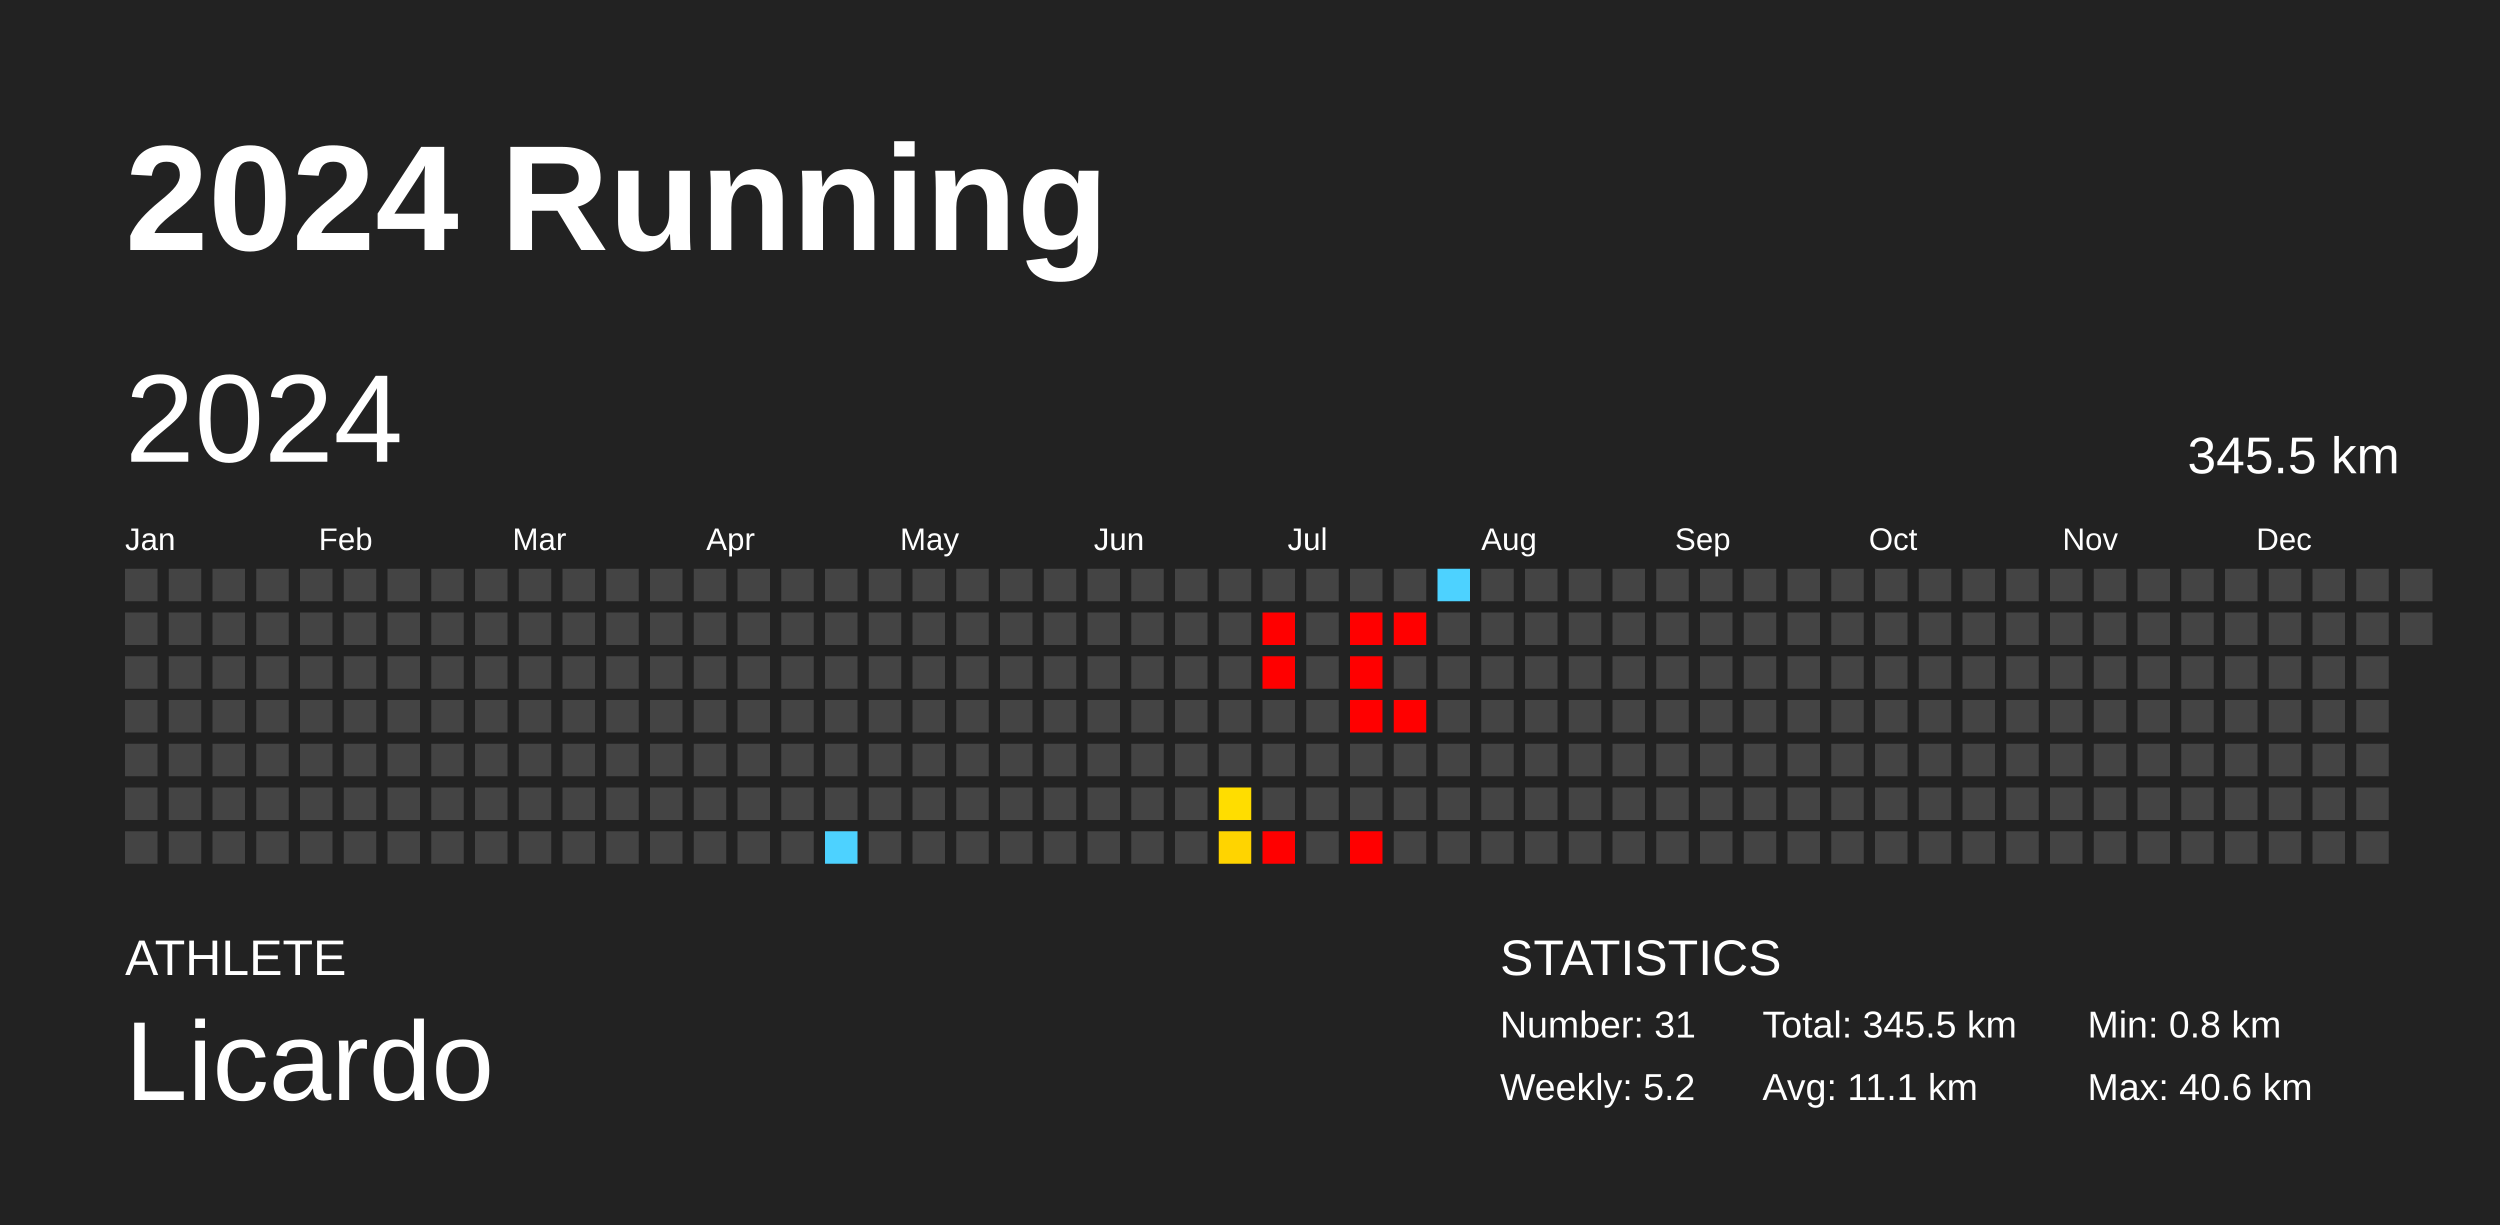
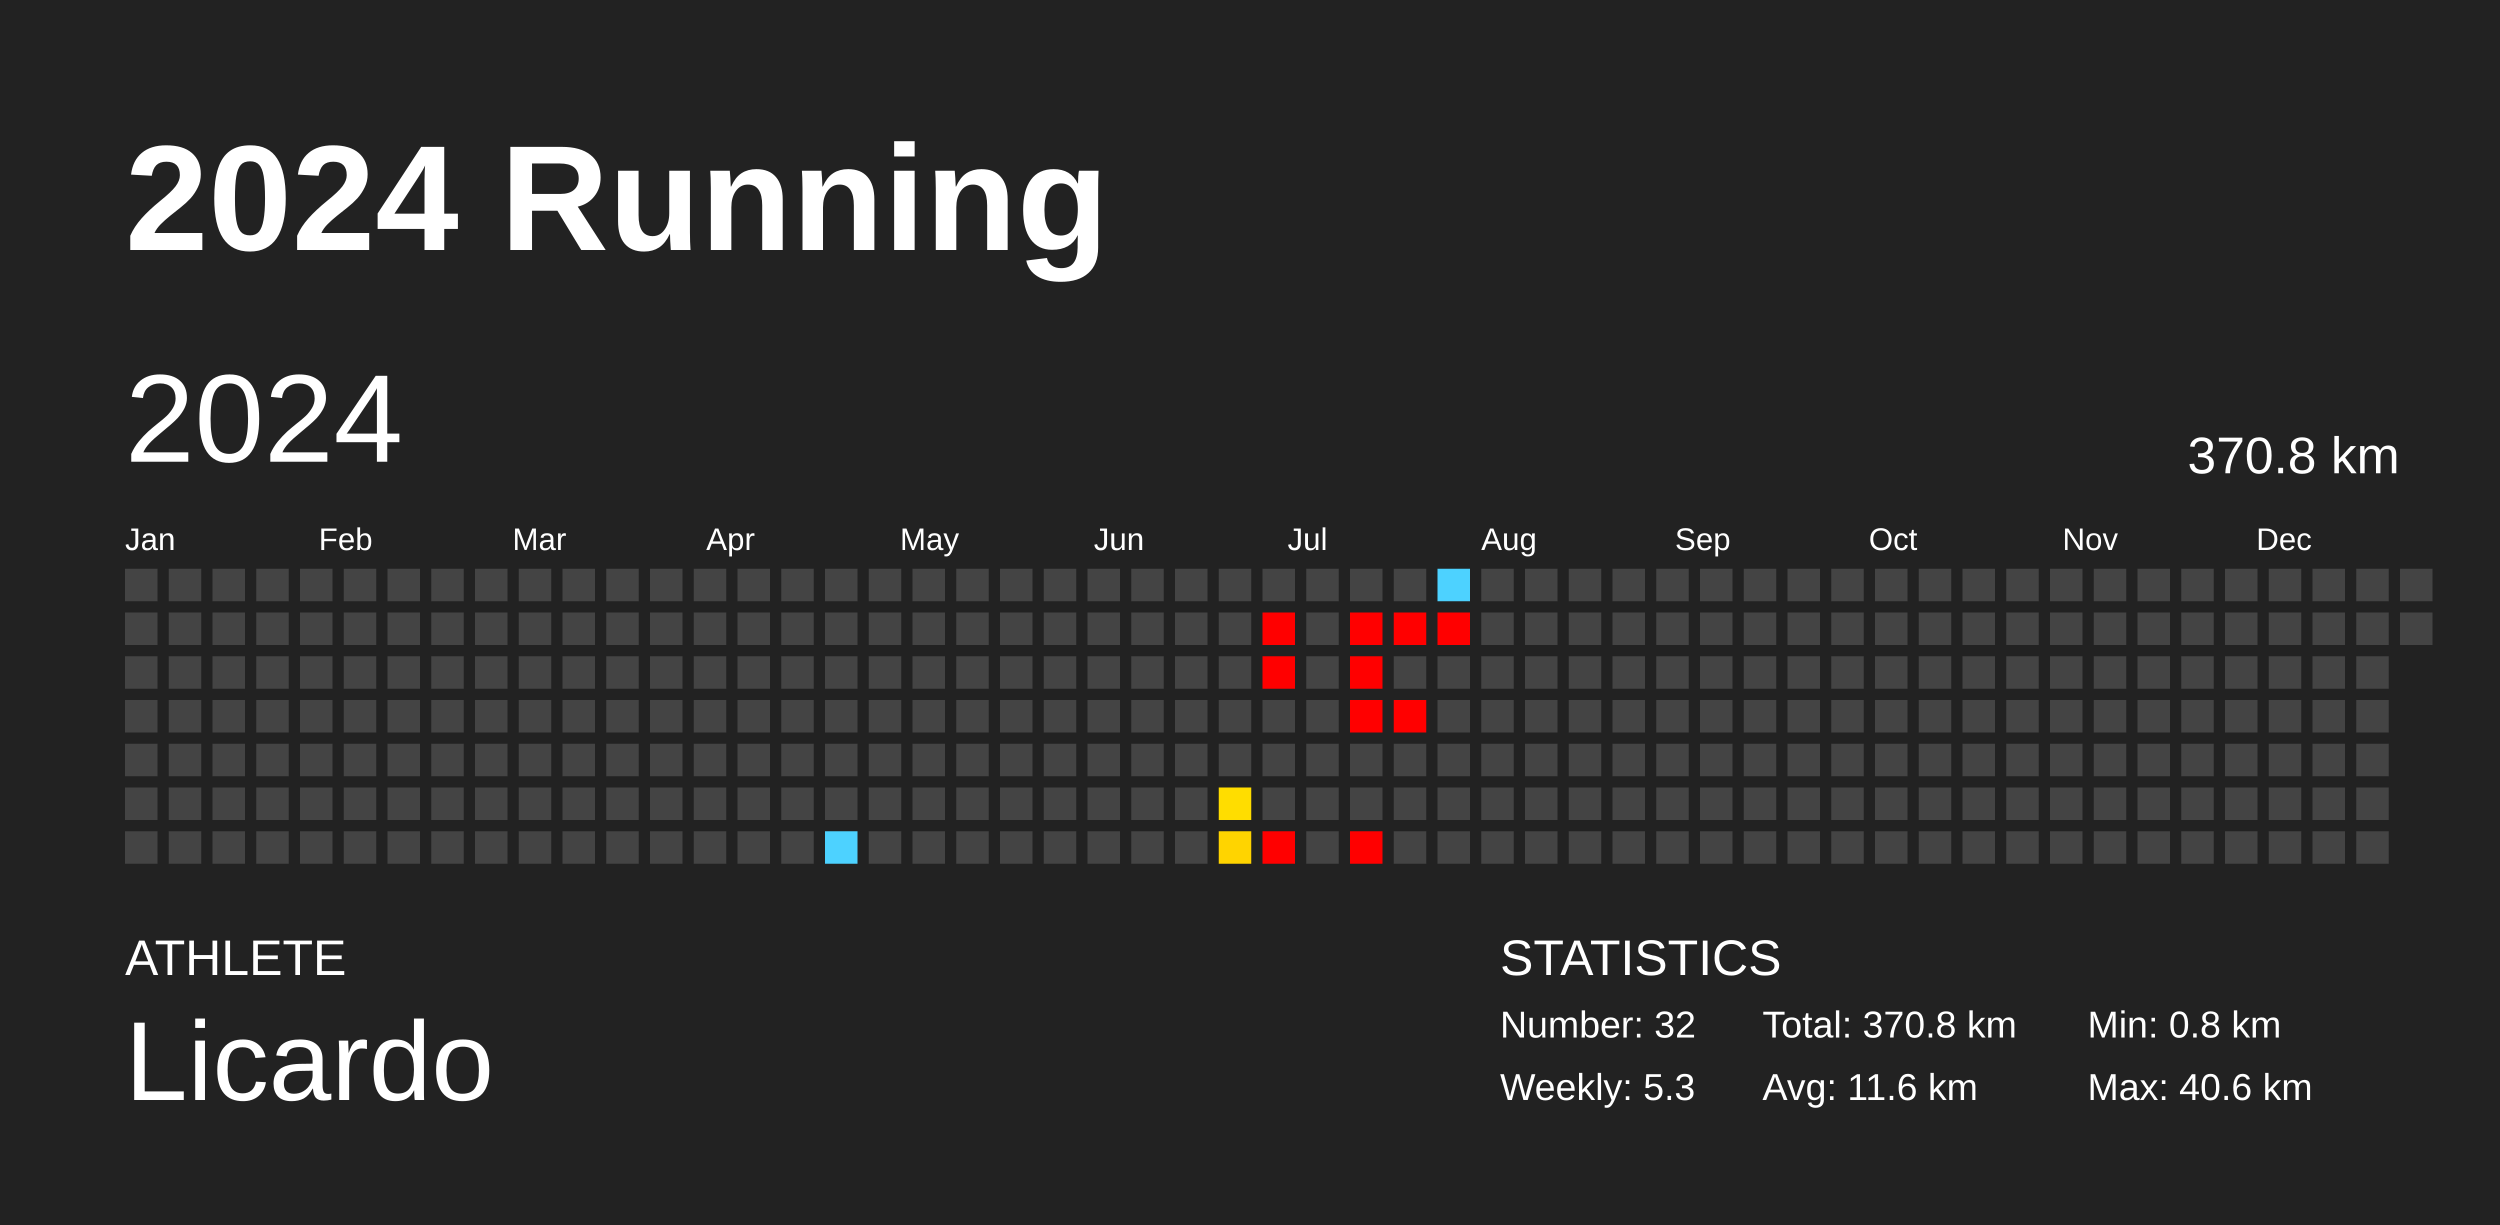
<svg xmlns="http://www.w3.org/2000/svg" baseProfile="full" height="98mm" version="1.1" viewBox="0,0,200,98" width="200mm">
  <defs />
  <rect fill="#222222" height="98" width="200" x="0" y="0" />
  <text fill="#FFFFFF" style="font-size:12px; font-family:Arial; font-weight:bold;" x="10" y="20">2024 Running</text>
  <text fill="#FFFFFF" style="font-size:4px; font-family:Arial" x="10" y="78">ATHLETE</text>
  <text fill="#FFFFFF" style="font-size:9px; font-family:Arial" x="10" y="88">Licardo</text>
  <text fill="#FFFFFF" style="font-size:4px; font-family:Arial" x="120" y="78">STATISTICS</text>
-   <text fill="#FFFFFF" style="font-size:3px; font-family:Arial" x="120" y="83">Number: 31</text>
-   <text fill="#FFFFFF" style="font-size:3px; font-family:Arial" x="120" y="88">Weekly: 5.2</text>
-   <text fill="#FFFFFF" style="font-size:3px; font-family:Arial" x="141" y="83">Total: 345.5 km</text>
-   <text fill="#FFFFFF" style="font-size:3px; font-family:Arial" x="141" y="88">Avg: 11.1 km</text>
+   <text fill="#FFFFFF" style="font-size:3px; font-family:Arial" x="120" y="83">Number: 32</text>
+   <text fill="#FFFFFF" style="font-size:3px; font-family:Arial" x="120" y="88">Weekly: 5.3</text>
+   <text fill="#FFFFFF" style="font-size:3px; font-family:Arial" x="141" y="83">Total: 370.8 km</text>
+   <text fill="#FFFFFF" style="font-size:3px; font-family:Arial" x="141" y="88">Avg: 11.6 km</text>
  <text fill="#FFFFFF" style="font-size:3px; font-family:Arial" x="167" y="83">Min: 0.8 km</text>
  <text fill="#FFFFFF" style="font-size:3px; font-family:Arial" x="167" y="88">Max: 40.6 km</text>
  <text dominant-baseline="hanging" fill="#FFFFFF" style="font-size:10.0px; font-family:Arial;" x="10" y="30">2024</text>
-   <text dominant-baseline="hanging" fill="#FFFFFF" style="font-size:4.125px; font-family:Arial;" x="175" y="35">345.5 km</text>
+   <text dominant-baseline="hanging" fill="#FFFFFF" style="font-size:4.125px; font-family:Arial;" x="175" y="35">370.8 km</text>
  <text fill="#FFFFFF" style="font-size:2.5px; font-family:Arial" x="10.0" y="44">Jan</text>
  <text fill="#FFFFFF" style="font-size:2.5px; font-family:Arial" x="25.5" y="44">Feb</text>
  <text fill="#FFFFFF" style="font-size:2.5px; font-family:Arial" x="41.0" y="44">Mar</text>
  <text fill="#FFFFFF" style="font-size:2.5px; font-family:Arial" x="56.5" y="44">Apr</text>
  <text fill="#FFFFFF" style="font-size:2.5px; font-family:Arial" x="72.0" y="44">May</text>
  <text fill="#FFFFFF" style="font-size:2.5px; font-family:Arial" x="87.5" y="44">Jun</text>
  <text fill="#FFFFFF" style="font-size:2.5px; font-family:Arial" x="103.0" y="44">Jul</text>
  <text fill="#FFFFFF" style="font-size:2.5px; font-family:Arial" x="118.5" y="44">Aug</text>
  <text fill="#FFFFFF" style="font-size:2.5px; font-family:Arial" x="134.0" y="44">Sep</text>
  <text fill="#FFFFFF" style="font-size:2.5px; font-family:Arial" x="149.5" y="44">Oct</text>
  <text fill="#FFFFFF" style="font-size:2.5px; font-family:Arial" x="165.0" y="44">Nov</text>
  <text fill="#FFFFFF" style="font-size:2.5px; font-family:Arial" x="180.5" y="44">Dec</text>
  <rect fill="#444444" height="2.6" width="2.6" x="10.0" y="45.5" />
  <rect fill="#444444" height="2.6" width="2.6" x="10.0" y="49.0" />
  <rect fill="#444444" height="2.6" width="2.6" x="10.0" y="52.5" />
  <rect fill="#444444" height="2.6" width="2.6" x="10.0" y="56.0" />
  <rect fill="#444444" height="2.6" width="2.6" x="10.0" y="59.5" />
  <rect fill="#444444" height="2.6" width="2.6" x="10.0" y="63.0" />
  <rect fill="#444444" height="2.6" width="2.6" x="10.0" y="66.5" />
  <rect fill="#444444" height="2.6" width="2.6" x="13.5" y="45.5" />
  <rect fill="#444444" height="2.6" width="2.6" x="13.5" y="49.0" />
  <rect fill="#444444" height="2.6" width="2.6" x="13.5" y="52.5" />
  <rect fill="#444444" height="2.6" width="2.6" x="13.5" y="56.0" />
  <rect fill="#444444" height="2.6" width="2.6" x="13.5" y="59.5" />
  <rect fill="#444444" height="2.6" width="2.6" x="13.5" y="63.0" />
  <rect fill="#444444" height="2.6" width="2.6" x="13.5" y="66.5" />
  <rect fill="#444444" height="2.6" width="2.6" x="17.0" y="45.5" />
  <rect fill="#444444" height="2.6" width="2.6" x="17.0" y="49.0" />
  <rect fill="#444444" height="2.6" width="2.6" x="17.0" y="52.5" />
  <rect fill="#444444" height="2.6" width="2.6" x="17.0" y="56.0" />
  <rect fill="#444444" height="2.6" width="2.6" x="17.0" y="59.5" />
  <rect fill="#444444" height="2.6" width="2.6" x="17.0" y="63.0" />
  <rect fill="#444444" height="2.6" width="2.6" x="17.0" y="66.5" />
  <rect fill="#444444" height="2.6" width="2.6" x="20.5" y="45.5" />
  <rect fill="#444444" height="2.6" width="2.6" x="20.5" y="49.0" />
  <rect fill="#444444" height="2.6" width="2.6" x="20.5" y="52.5" />
  <rect fill="#444444" height="2.6" width="2.6" x="20.5" y="56.0" />
  <rect fill="#444444" height="2.6" width="2.6" x="20.5" y="59.5" />
  <rect fill="#444444" height="2.6" width="2.6" x="20.5" y="63.0" />
  <rect fill="#444444" height="2.6" width="2.6" x="20.5" y="66.5" />
  <rect fill="#444444" height="2.6" width="2.6" x="24.0" y="45.5" />
  <rect fill="#444444" height="2.6" width="2.6" x="24.0" y="49.0" />
  <rect fill="#444444" height="2.6" width="2.6" x="24.0" y="52.5" />
  <rect fill="#444444" height="2.6" width="2.6" x="24.0" y="56.0" />
  <rect fill="#444444" height="2.6" width="2.6" x="24.0" y="59.5" />
  <rect fill="#444444" height="2.6" width="2.6" x="24.0" y="63.0" />
  <rect fill="#444444" height="2.6" width="2.6" x="24.0" y="66.5" />
  <rect fill="#444444" height="2.6" width="2.6" x="27.5" y="45.5" />
  <rect fill="#444444" height="2.6" width="2.6" x="27.5" y="49.0" />
  <rect fill="#444444" height="2.6" width="2.6" x="27.5" y="52.5" />
  <rect fill="#444444" height="2.6" width="2.6" x="27.5" y="56.0" />
  <rect fill="#444444" height="2.6" width="2.6" x="27.5" y="59.5" />
  <rect fill="#444444" height="2.6" width="2.6" x="27.5" y="63.0" />
  <rect fill="#444444" height="2.6" width="2.6" x="27.5" y="66.5" />
  <rect fill="#444444" height="2.6" width="2.6" x="31.0" y="45.5" />
  <rect fill="#444444" height="2.6" width="2.6" x="31.0" y="49.0" />
  <rect fill="#444444" height="2.6" width="2.6" x="31.0" y="52.5" />
  <rect fill="#444444" height="2.6" width="2.6" x="31.0" y="56.0" />
  <rect fill="#444444" height="2.6" width="2.6" x="31.0" y="59.5" />
  <rect fill="#444444" height="2.6" width="2.6" x="31.0" y="63.0" />
  <rect fill="#444444" height="2.6" width="2.6" x="31.0" y="66.5" />
  <rect fill="#444444" height="2.6" width="2.6" x="34.5" y="45.5" />
  <rect fill="#444444" height="2.6" width="2.6" x="34.5" y="49.0" />
  <rect fill="#444444" height="2.6" width="2.6" x="34.5" y="52.5" />
  <rect fill="#444444" height="2.6" width="2.6" x="34.5" y="56.0" />
  <rect fill="#444444" height="2.6" width="2.6" x="34.5" y="59.5" />
  <rect fill="#444444" height="2.6" width="2.6" x="34.5" y="63.0" />
  <rect fill="#444444" height="2.6" width="2.6" x="34.5" y="66.5" />
  <rect fill="#444444" height="2.6" width="2.6" x="38.0" y="45.5" />
  <rect fill="#444444" height="2.6" width="2.6" x="38.0" y="49.0" />
  <rect fill="#444444" height="2.6" width="2.6" x="38.0" y="52.5" />
  <rect fill="#444444" height="2.6" width="2.6" x="38.0" y="56.0" />
  <rect fill="#444444" height="2.6" width="2.6" x="38.0" y="59.5" />
  <rect fill="#444444" height="2.6" width="2.6" x="38.0" y="63.0" />
  <rect fill="#444444" height="2.6" width="2.6" x="38.0" y="66.5" />
  <rect fill="#444444" height="2.6" width="2.6" x="41.5" y="45.5" />
  <rect fill="#444444" height="2.6" width="2.6" x="41.5" y="49.0" />
  <rect fill="#444444" height="2.6" width="2.6" x="41.5" y="52.5" />
  <rect fill="#444444" height="2.6" width="2.6" x="41.5" y="56.0" />
  <rect fill="#444444" height="2.6" width="2.6" x="41.5" y="59.5" />
  <rect fill="#444444" height="2.6" width="2.6" x="41.5" y="63.0" />
  <rect fill="#444444" height="2.6" width="2.6" x="41.5" y="66.5" />
  <rect fill="#444444" height="2.6" width="2.6" x="45.0" y="45.5" />
  <rect fill="#444444" height="2.6" width="2.6" x="45.0" y="49.0" />
  <rect fill="#444444" height="2.6" width="2.6" x="45.0" y="52.5" />
  <rect fill="#444444" height="2.6" width="2.6" x="45.0" y="56.0" />
  <rect fill="#444444" height="2.6" width="2.6" x="45.0" y="59.5" />
  <rect fill="#444444" height="2.6" width="2.6" x="45.0" y="63.0" />
  <rect fill="#444444" height="2.6" width="2.6" x="45.0" y="66.5" />
  <rect fill="#444444" height="2.6" width="2.6" x="48.5" y="45.5" />
  <rect fill="#444444" height="2.6" width="2.6" x="48.5" y="49.0" />
  <rect fill="#444444" height="2.6" width="2.6" x="48.5" y="52.5" />
  <rect fill="#444444" height="2.6" width="2.6" x="48.5" y="56.0" />
  <rect fill="#444444" height="2.6" width="2.6" x="48.5" y="59.5" />
  <rect fill="#444444" height="2.6" width="2.6" x="48.5" y="63.0" />
  <rect fill="#444444" height="2.6" width="2.6" x="48.5" y="66.5" />
  <rect fill="#444444" height="2.6" width="2.6" x="52.0" y="45.5" />
  <rect fill="#444444" height="2.6" width="2.6" x="52.0" y="49.0" />
  <rect fill="#444444" height="2.6" width="2.6" x="52.0" y="52.5" />
  <rect fill="#444444" height="2.6" width="2.6" x="52.0" y="56.0" />
  <rect fill="#444444" height="2.6" width="2.6" x="52.0" y="59.5" />
  <rect fill="#444444" height="2.6" width="2.6" x="52.0" y="63.0" />
  <rect fill="#444444" height="2.6" width="2.6" x="52.0" y="66.5" />
  <rect fill="#444444" height="2.6" width="2.6" x="55.5" y="45.5" />
  <rect fill="#444444" height="2.6" width="2.6" x="55.5" y="49.0" />
  <rect fill="#444444" height="2.6" width="2.6" x="55.5" y="52.5" />
  <rect fill="#444444" height="2.6" width="2.6" x="55.5" y="56.0" />
  <rect fill="#444444" height="2.6" width="2.6" x="55.5" y="59.5" />
  <rect fill="#444444" height="2.6" width="2.6" x="55.5" y="63.0" />
  <rect fill="#444444" height="2.6" width="2.6" x="55.5" y="66.5" />
  <rect fill="#444444" height="2.6" width="2.6" x="59.0" y="45.5" />
  <rect fill="#444444" height="2.6" width="2.6" x="59.0" y="49.0" />
  <rect fill="#444444" height="2.6" width="2.6" x="59.0" y="52.5" />
  <rect fill="#444444" height="2.6" width="2.6" x="59.0" y="56.0" />
  <rect fill="#444444" height="2.6" width="2.6" x="59.0" y="59.5" />
  <rect fill="#444444" height="2.6" width="2.6" x="59.0" y="63.0" />
  <rect fill="#444444" height="2.6" width="2.6" x="59.0" y="66.5" />
  <rect fill="#444444" height="2.6" width="2.6" x="62.5" y="45.5" />
  <rect fill="#444444" height="2.6" width="2.6" x="62.5" y="49.0" />
  <rect fill="#444444" height="2.6" width="2.6" x="62.5" y="52.5" />
  <rect fill="#444444" height="2.6" width="2.6" x="62.5" y="56.0" />
  <rect fill="#444444" height="2.6" width="2.6" x="62.5" y="59.5" />
  <rect fill="#444444" height="2.6" width="2.6" x="62.5" y="63.0" />
  <rect fill="#444444" height="2.6" width="2.6" x="62.5" y="66.5" />
  <rect fill="#444444" height="2.6" width="2.6" x="66.0" y="45.5" />
  <rect fill="#444444" height="2.6" width="2.6" x="66.0" y="49.0" />
  <rect fill="#444444" height="2.6" width="2.6" x="66.0" y="52.5" />
  <rect fill="#444444" height="2.6" width="2.6" x="66.0" y="56.0" />
  <rect fill="#444444" height="2.6" width="2.6" x="66.0" y="59.5" />
  <rect fill="#444444" height="2.6" width="2.6" x="66.0" y="63.0" />
  <rect fill="#4dd2ff" height="2.6" width="2.6" x="66.0" y="66.5" />
  <rect fill="#444444" height="2.6" width="2.6" x="69.5" y="45.5" />
  <rect fill="#444444" height="2.6" width="2.6" x="69.5" y="49.0" />
  <rect fill="#444444" height="2.6" width="2.6" x="69.5" y="52.5" />
  <rect fill="#444444" height="2.6" width="2.6" x="69.5" y="56.0" />
  <rect fill="#444444" height="2.6" width="2.6" x="69.5" y="59.5" />
  <rect fill="#444444" height="2.6" width="2.6" x="69.5" y="63.0" />
  <rect fill="#444444" height="2.6" width="2.6" x="69.5" y="66.5" />
  <rect fill="#444444" height="2.6" width="2.6" x="73.0" y="45.5" />
  <rect fill="#444444" height="2.6" width="2.6" x="73.0" y="49.0" />
  <rect fill="#444444" height="2.6" width="2.6" x="73.0" y="52.5" />
  <rect fill="#444444" height="2.6" width="2.6" x="73.0" y="56.0" />
  <rect fill="#444444" height="2.6" width="2.6" x="73.0" y="59.5" />
  <rect fill="#444444" height="2.6" width="2.6" x="73.0" y="63.0" />
  <rect fill="#444444" height="2.6" width="2.6" x="73.0" y="66.5" />
  <rect fill="#444444" height="2.6" width="2.6" x="76.5" y="45.5" />
  <rect fill="#444444" height="2.6" width="2.6" x="76.5" y="49.0" />
  <rect fill="#444444" height="2.6" width="2.6" x="76.5" y="52.5" />
  <rect fill="#444444" height="2.6" width="2.6" x="76.5" y="56.0" />
  <rect fill="#444444" height="2.6" width="2.6" x="76.5" y="59.5" />
  <rect fill="#444444" height="2.6" width="2.6" x="76.5" y="63.0" />
  <rect fill="#444444" height="2.6" width="2.6" x="76.5" y="66.5" />
  <rect fill="#444444" height="2.6" width="2.6" x="80.0" y="45.5" />
  <rect fill="#444444" height="2.6" width="2.6" x="80.0" y="49.0" />
  <rect fill="#444444" height="2.6" width="2.6" x="80.0" y="52.5" />
  <rect fill="#444444" height="2.6" width="2.6" x="80.0" y="56.0" />
  <rect fill="#444444" height="2.6" width="2.6" x="80.0" y="59.5" />
  <rect fill="#444444" height="2.6" width="2.6" x="80.0" y="63.0" />
  <rect fill="#444444" height="2.6" width="2.6" x="80.0" y="66.5" />
  <rect fill="#444444" height="2.6" width="2.6" x="83.5" y="45.5" />
  <rect fill="#444444" height="2.6" width="2.6" x="83.5" y="49.0" />
  <rect fill="#444444" height="2.6" width="2.6" x="83.5" y="52.5" />
  <rect fill="#444444" height="2.6" width="2.6" x="83.5" y="56.0" />
  <rect fill="#444444" height="2.6" width="2.6" x="83.5" y="59.5" />
  <rect fill="#444444" height="2.6" width="2.6" x="83.5" y="63.0" />
  <rect fill="#444444" height="2.6" width="2.6" x="83.5" y="66.5" />
  <rect fill="#444444" height="2.6" width="2.6" x="87.0" y="45.5" />
  <rect fill="#444444" height="2.6" width="2.6" x="87.0" y="49.0" />
  <rect fill="#444444" height="2.6" width="2.6" x="87.0" y="52.5" />
  <rect fill="#444444" height="2.6" width="2.6" x="87.0" y="56.0" />
  <rect fill="#444444" height="2.6" width="2.6" x="87.0" y="59.5" />
  <rect fill="#444444" height="2.6" width="2.6" x="87.0" y="63.0" />
  <rect fill="#444444" height="2.6" width="2.6" x="87.0" y="66.5" />
  <rect fill="#444444" height="2.6" width="2.6" x="90.5" y="45.5" />
  <rect fill="#444444" height="2.6" width="2.6" x="90.5" y="49.0" />
  <rect fill="#444444" height="2.6" width="2.6" x="90.5" y="52.5" />
  <rect fill="#444444" height="2.6" width="2.6" x="90.5" y="56.0" />
  <rect fill="#444444" height="2.6" width="2.6" x="90.5" y="59.5" />
  <rect fill="#444444" height="2.6" width="2.6" x="90.5" y="63.0" />
  <rect fill="#444444" height="2.6" width="2.6" x="90.5" y="66.5" />
  <rect fill="#444444" height="2.6" width="2.6" x="94.0" y="45.5" />
  <rect fill="#444444" height="2.6" width="2.6" x="94.0" y="49.0" />
  <rect fill="#444444" height="2.6" width="2.6" x="94.0" y="52.5" />
  <rect fill="#444444" height="2.6" width="2.6" x="94.0" y="56.0" />
  <rect fill="#444444" height="2.6" width="2.6" x="94.0" y="59.5" />
  <rect fill="#444444" height="2.6" width="2.6" x="94.0" y="63.0" />
  <rect fill="#444444" height="2.6" width="2.6" x="94.0" y="66.5" />
  <rect fill="#444444" height="2.6" width="2.6" x="97.5" y="45.5" />
  <rect fill="#444444" height="2.6" width="2.6" x="97.5" y="49.0" />
  <rect fill="#444444" height="2.6" width="2.6" x="97.5" y="52.5" />
  <rect fill="#444444" height="2.6" width="2.6" x="97.5" y="56.0" />
  <rect fill="#444444" height="2.6" width="2.6" x="97.5" y="59.5" />
  <rect fill="#ffdd00" height="2.6" width="2.6" x="97.5" y="63.0" />
  <rect fill="#ffd400" height="2.6" width="2.6" x="97.5" y="66.5" />
  <rect fill="#444444" height="2.6" width="2.6" x="101.0" y="45.5" />
  <rect fill="red" height="2.6" width="2.6" x="101.0" y="49.0" />
  <rect fill="red" height="2.6" width="2.6" x="101.0" y="52.5" />
  <rect fill="#444444" height="2.6" width="2.6" x="101.0" y="56.0" />
  <rect fill="#444444" height="2.6" width="2.6" x="101.0" y="59.5" />
  <rect fill="#444444" height="2.6" width="2.6" x="101.0" y="63.0" />
  <rect fill="red" height="2.6" width="2.6" x="101.0" y="66.5" />
  <rect fill="#444444" height="2.6" width="2.6" x="104.5" y="45.5" />
  <rect fill="#444444" height="2.6" width="2.6" x="104.5" y="49.0" />
  <rect fill="#444444" height="2.6" width="2.6" x="104.5" y="52.5" />
  <rect fill="#444444" height="2.6" width="2.6" x="104.5" y="56.0" />
  <rect fill="#444444" height="2.6" width="2.6" x="104.5" y="59.5" />
  <rect fill="#444444" height="2.6" width="2.6" x="104.5" y="63.0" />
  <rect fill="#444444" height="2.6" width="2.6" x="104.5" y="66.5" />
  <rect fill="#444444" height="2.6" width="2.6" x="108.0" y="45.5" />
  <rect fill="red" height="2.6" width="2.6" x="108.0" y="49.0" />
  <rect fill="red" height="2.6" width="2.6" x="108.0" y="52.5" />
  <rect fill="red" height="2.6" width="2.6" x="108.0" y="56.0" />
  <rect fill="#444444" height="2.6" width="2.6" x="108.0" y="59.5" />
  <rect fill="#444444" height="2.6" width="2.6" x="108.0" y="63.0" />
  <rect fill="red" height="2.6" width="2.6" x="108.0" y="66.5" />
  <rect fill="#444444" height="2.6" width="2.6" x="111.5" y="45.5" />
  <rect fill="red" height="2.6" width="2.6" x="111.5" y="49.0" />
  <rect fill="#444444" height="2.6" width="2.6" x="111.5" y="52.5" />
  <rect fill="red" height="2.6" width="2.6" x="111.5" y="56.0" />
  <rect fill="#444444" height="2.6" width="2.6" x="111.5" y="59.5" />
  <rect fill="#444444" height="2.6" width="2.6" x="111.5" y="63.0" />
  <rect fill="#444444" height="2.6" width="2.6" x="111.5" y="66.5" />
  <rect fill="#4dd2ff" height="2.6" width="2.6" x="115.0" y="45.5" />
-   <rect fill="#444444" height="2.6" width="2.6" x="115.0" y="49.0" />
+   <rect fill="red" height="2.6" width="2.6" x="115.0" y="49.0" />
  <rect fill="#444444" height="2.6" width="2.6" x="115.0" y="52.5" />
  <rect fill="#444444" height="2.6" width="2.6" x="115.0" y="56.0" />
  <rect fill="#444444" height="2.6" width="2.6" x="115.0" y="59.5" />
  <rect fill="#444444" height="2.6" width="2.6" x="115.0" y="63.0" />
  <rect fill="#444444" height="2.6" width="2.6" x="115.0" y="66.5" />
  <rect fill="#444444" height="2.6" width="2.6" x="118.5" y="45.5" />
  <rect fill="#444444" height="2.6" width="2.6" x="118.5" y="49.0" />
  <rect fill="#444444" height="2.6" width="2.6" x="118.5" y="52.5" />
  <rect fill="#444444" height="2.6" width="2.6" x="118.5" y="56.0" />
  <rect fill="#444444" height="2.6" width="2.6" x="118.5" y="59.5" />
  <rect fill="#444444" height="2.6" width="2.6" x="118.5" y="63.0" />
  <rect fill="#444444" height="2.6" width="2.6" x="118.5" y="66.5" />
  <rect fill="#444444" height="2.6" width="2.6" x="122.0" y="45.5" />
  <rect fill="#444444" height="2.6" width="2.6" x="122.0" y="49.0" />
  <rect fill="#444444" height="2.6" width="2.6" x="122.0" y="52.5" />
  <rect fill="#444444" height="2.6" width="2.6" x="122.0" y="56.0" />
  <rect fill="#444444" height="2.6" width="2.6" x="122.0" y="59.5" />
  <rect fill="#444444" height="2.6" width="2.6" x="122.0" y="63.0" />
  <rect fill="#444444" height="2.6" width="2.6" x="122.0" y="66.5" />
  <rect fill="#444444" height="2.6" width="2.6" x="125.5" y="45.5" />
  <rect fill="#444444" height="2.6" width="2.6" x="125.5" y="49.0" />
  <rect fill="#444444" height="2.6" width="2.6" x="125.5" y="52.5" />
  <rect fill="#444444" height="2.6" width="2.6" x="125.5" y="56.0" />
  <rect fill="#444444" height="2.6" width="2.6" x="125.5" y="59.5" />
  <rect fill="#444444" height="2.6" width="2.6" x="125.5" y="63.0" />
  <rect fill="#444444" height="2.6" width="2.6" x="125.5" y="66.5" />
  <rect fill="#444444" height="2.6" width="2.6" x="129.0" y="45.5" />
  <rect fill="#444444" height="2.6" width="2.6" x="129.0" y="49.0" />
  <rect fill="#444444" height="2.6" width="2.6" x="129.0" y="52.5" />
  <rect fill="#444444" height="2.6" width="2.6" x="129.0" y="56.0" />
  <rect fill="#444444" height="2.6" width="2.6" x="129.0" y="59.5" />
  <rect fill="#444444" height="2.6" width="2.6" x="129.0" y="63.0" />
  <rect fill="#444444" height="2.6" width="2.6" x="129.0" y="66.5" />
  <rect fill="#444444" height="2.6" width="2.6" x="132.5" y="45.5" />
  <rect fill="#444444" height="2.6" width="2.6" x="132.5" y="49.0" />
  <rect fill="#444444" height="2.6" width="2.6" x="132.5" y="52.5" />
  <rect fill="#444444" height="2.6" width="2.6" x="132.5" y="56.0" />
  <rect fill="#444444" height="2.6" width="2.6" x="132.5" y="59.5" />
  <rect fill="#444444" height="2.6" width="2.6" x="132.5" y="63.0" />
  <rect fill="#444444" height="2.6" width="2.6" x="132.5" y="66.5" />
  <rect fill="#444444" height="2.6" width="2.6" x="136.0" y="45.5" />
  <rect fill="#444444" height="2.6" width="2.6" x="136.0" y="49.0" />
  <rect fill="#444444" height="2.6" width="2.6" x="136.0" y="52.5" />
  <rect fill="#444444" height="2.6" width="2.6" x="136.0" y="56.0" />
  <rect fill="#444444" height="2.6" width="2.6" x="136.0" y="59.5" />
  <rect fill="#444444" height="2.6" width="2.6" x="136.0" y="63.0" />
  <rect fill="#444444" height="2.6" width="2.6" x="136.0" y="66.5" />
  <rect fill="#444444" height="2.6" width="2.6" x="139.5" y="45.5" />
  <rect fill="#444444" height="2.6" width="2.6" x="139.5" y="49.0" />
  <rect fill="#444444" height="2.6" width="2.6" x="139.5" y="52.5" />
  <rect fill="#444444" height="2.6" width="2.6" x="139.5" y="56.0" />
  <rect fill="#444444" height="2.6" width="2.6" x="139.5" y="59.5" />
  <rect fill="#444444" height="2.6" width="2.6" x="139.5" y="63.0" />
  <rect fill="#444444" height="2.6" width="2.6" x="139.5" y="66.5" />
  <rect fill="#444444" height="2.6" width="2.6" x="143.0" y="45.5" />
  <rect fill="#444444" height="2.6" width="2.6" x="143.0" y="49.0" />
  <rect fill="#444444" height="2.6" width="2.6" x="143.0" y="52.5" />
  <rect fill="#444444" height="2.6" width="2.6" x="143.0" y="56.0" />
  <rect fill="#444444" height="2.6" width="2.6" x="143.0" y="59.5" />
  <rect fill="#444444" height="2.6" width="2.6" x="143.0" y="63.0" />
  <rect fill="#444444" height="2.6" width="2.6" x="143.0" y="66.5" />
  <rect fill="#444444" height="2.6" width="2.6" x="146.5" y="45.5" />
  <rect fill="#444444" height="2.6" width="2.6" x="146.5" y="49.0" />
  <rect fill="#444444" height="2.6" width="2.6" x="146.5" y="52.5" />
  <rect fill="#444444" height="2.6" width="2.6" x="146.5" y="56.0" />
  <rect fill="#444444" height="2.6" width="2.6" x="146.5" y="59.5" />
  <rect fill="#444444" height="2.6" width="2.6" x="146.5" y="63.0" />
  <rect fill="#444444" height="2.6" width="2.6" x="146.5" y="66.5" />
  <rect fill="#444444" height="2.6" width="2.6" x="150.0" y="45.5" />
  <rect fill="#444444" height="2.6" width="2.6" x="150.0" y="49.0" />
  <rect fill="#444444" height="2.6" width="2.6" x="150.0" y="52.5" />
  <rect fill="#444444" height="2.6" width="2.6" x="150.0" y="56.0" />
  <rect fill="#444444" height="2.6" width="2.6" x="150.0" y="59.5" />
  <rect fill="#444444" height="2.6" width="2.6" x="150.0" y="63.0" />
  <rect fill="#444444" height="2.6" width="2.6" x="150.0" y="66.5" />
  <rect fill="#444444" height="2.6" width="2.6" x="153.5" y="45.5" />
  <rect fill="#444444" height="2.6" width="2.6" x="153.5" y="49.0" />
  <rect fill="#444444" height="2.6" width="2.6" x="153.5" y="52.5" />
  <rect fill="#444444" height="2.6" width="2.6" x="153.5" y="56.0" />
  <rect fill="#444444" height="2.6" width="2.6" x="153.5" y="59.5" />
  <rect fill="#444444" height="2.6" width="2.6" x="153.5" y="63.0" />
  <rect fill="#444444" height="2.6" width="2.6" x="153.5" y="66.5" />
  <rect fill="#444444" height="2.6" width="2.6" x="157.0" y="45.5" />
  <rect fill="#444444" height="2.6" width="2.6" x="157.0" y="49.0" />
  <rect fill="#444444" height="2.6" width="2.6" x="157.0" y="52.5" />
  <rect fill="#444444" height="2.6" width="2.6" x="157.0" y="56.0" />
  <rect fill="#444444" height="2.6" width="2.6" x="157.0" y="59.5" />
  <rect fill="#444444" height="2.6" width="2.6" x="157.0" y="63.0" />
  <rect fill="#444444" height="2.6" width="2.6" x="157.0" y="66.5" />
  <rect fill="#444444" height="2.6" width="2.6" x="160.5" y="45.5" />
  <rect fill="#444444" height="2.6" width="2.6" x="160.5" y="49.0" />
  <rect fill="#444444" height="2.6" width="2.6" x="160.5" y="52.5" />
  <rect fill="#444444" height="2.6" width="2.6" x="160.5" y="56.0" />
  <rect fill="#444444" height="2.6" width="2.6" x="160.5" y="59.5" />
  <rect fill="#444444" height="2.6" width="2.6" x="160.5" y="63.0" />
  <rect fill="#444444" height="2.6" width="2.6" x="160.5" y="66.5" />
  <rect fill="#444444" height="2.6" width="2.6" x="164.0" y="45.5" />
  <rect fill="#444444" height="2.6" width="2.6" x="164.0" y="49.0" />
  <rect fill="#444444" height="2.6" width="2.6" x="164.0" y="52.5" />
  <rect fill="#444444" height="2.6" width="2.6" x="164.0" y="56.0" />
  <rect fill="#444444" height="2.6" width="2.6" x="164.0" y="59.5" />
  <rect fill="#444444" height="2.6" width="2.6" x="164.0" y="63.0" />
  <rect fill="#444444" height="2.6" width="2.6" x="164.0" y="66.5" />
  <rect fill="#444444" height="2.6" width="2.6" x="167.5" y="45.5" />
  <rect fill="#444444" height="2.6" width="2.6" x="167.5" y="49.0" />
  <rect fill="#444444" height="2.6" width="2.6" x="167.5" y="52.5" />
  <rect fill="#444444" height="2.6" width="2.6" x="167.5" y="56.0" />
  <rect fill="#444444" height="2.6" width="2.6" x="167.5" y="59.5" />
  <rect fill="#444444" height="2.6" width="2.6" x="167.5" y="63.0" />
  <rect fill="#444444" height="2.6" width="2.6" x="167.5" y="66.5" />
  <rect fill="#444444" height="2.6" width="2.6" x="171.0" y="45.5" />
  <rect fill="#444444" height="2.6" width="2.6" x="171.0" y="49.0" />
  <rect fill="#444444" height="2.6" width="2.6" x="171.0" y="52.5" />
  <rect fill="#444444" height="2.6" width="2.6" x="171.0" y="56.0" />
  <rect fill="#444444" height="2.6" width="2.6" x="171.0" y="59.5" />
  <rect fill="#444444" height="2.6" width="2.6" x="171.0" y="63.0" />
  <rect fill="#444444" height="2.6" width="2.6" x="171.0" y="66.5" />
  <rect fill="#444444" height="2.6" width="2.6" x="174.5" y="45.5" />
  <rect fill="#444444" height="2.6" width="2.6" x="174.5" y="49.0" />
  <rect fill="#444444" height="2.6" width="2.6" x="174.5" y="52.5" />
  <rect fill="#444444" height="2.6" width="2.6" x="174.5" y="56.0" />
  <rect fill="#444444" height="2.6" width="2.6" x="174.5" y="59.5" />
  <rect fill="#444444" height="2.6" width="2.6" x="174.5" y="63.0" />
  <rect fill="#444444" height="2.6" width="2.6" x="174.5" y="66.5" />
  <rect fill="#444444" height="2.6" width="2.6" x="178.0" y="45.5" />
  <rect fill="#444444" height="2.6" width="2.6" x="178.0" y="49.0" />
  <rect fill="#444444" height="2.6" width="2.6" x="178.0" y="52.5" />
  <rect fill="#444444" height="2.6" width="2.6" x="178.0" y="56.0" />
  <rect fill="#444444" height="2.6" width="2.6" x="178.0" y="59.5" />
  <rect fill="#444444" height="2.6" width="2.6" x="178.0" y="63.0" />
  <rect fill="#444444" height="2.6" width="2.6" x="178.0" y="66.5" />
  <rect fill="#444444" height="2.6" width="2.6" x="181.5" y="45.5" />
  <rect fill="#444444" height="2.6" width="2.6" x="181.5" y="49.0" />
  <rect fill="#444444" height="2.6" width="2.6" x="181.5" y="52.5" />
  <rect fill="#444444" height="2.6" width="2.6" x="181.5" y="56.0" />
  <rect fill="#444444" height="2.6" width="2.6" x="181.5" y="59.5" />
  <rect fill="#444444" height="2.6" width="2.6" x="181.5" y="63.0" />
  <rect fill="#444444" height="2.6" width="2.6" x="181.5" y="66.5" />
  <rect fill="#444444" height="2.6" width="2.6" x="185.0" y="45.5" />
  <rect fill="#444444" height="2.6" width="2.6" x="185.0" y="49.0" />
  <rect fill="#444444" height="2.6" width="2.6" x="185.0" y="52.5" />
  <rect fill="#444444" height="2.6" width="2.6" x="185.0" y="56.0" />
  <rect fill="#444444" height="2.6" width="2.6" x="185.0" y="59.5" />
  <rect fill="#444444" height="2.6" width="2.6" x="185.0" y="63.0" />
  <rect fill="#444444" height="2.6" width="2.6" x="185.0" y="66.5" />
  <rect fill="#444444" height="2.6" width="2.6" x="188.5" y="45.5" />
  <rect fill="#444444" height="2.6" width="2.6" x="188.5" y="49.0" />
  <rect fill="#444444" height="2.6" width="2.6" x="188.5" y="52.5" />
  <rect fill="#444444" height="2.6" width="2.6" x="188.5" y="56.0" />
  <rect fill="#444444" height="2.6" width="2.6" x="188.5" y="59.5" />
  <rect fill="#444444" height="2.6" width="2.6" x="188.5" y="63.0" />
  <rect fill="#444444" height="2.6" width="2.6" x="188.5" y="66.5" />
  <rect fill="#444444" height="2.6" width="2.6" x="192.0" y="45.5" />
  <rect fill="#444444" height="2.6" width="2.6" x="192.0" y="49.0" />
</svg>
